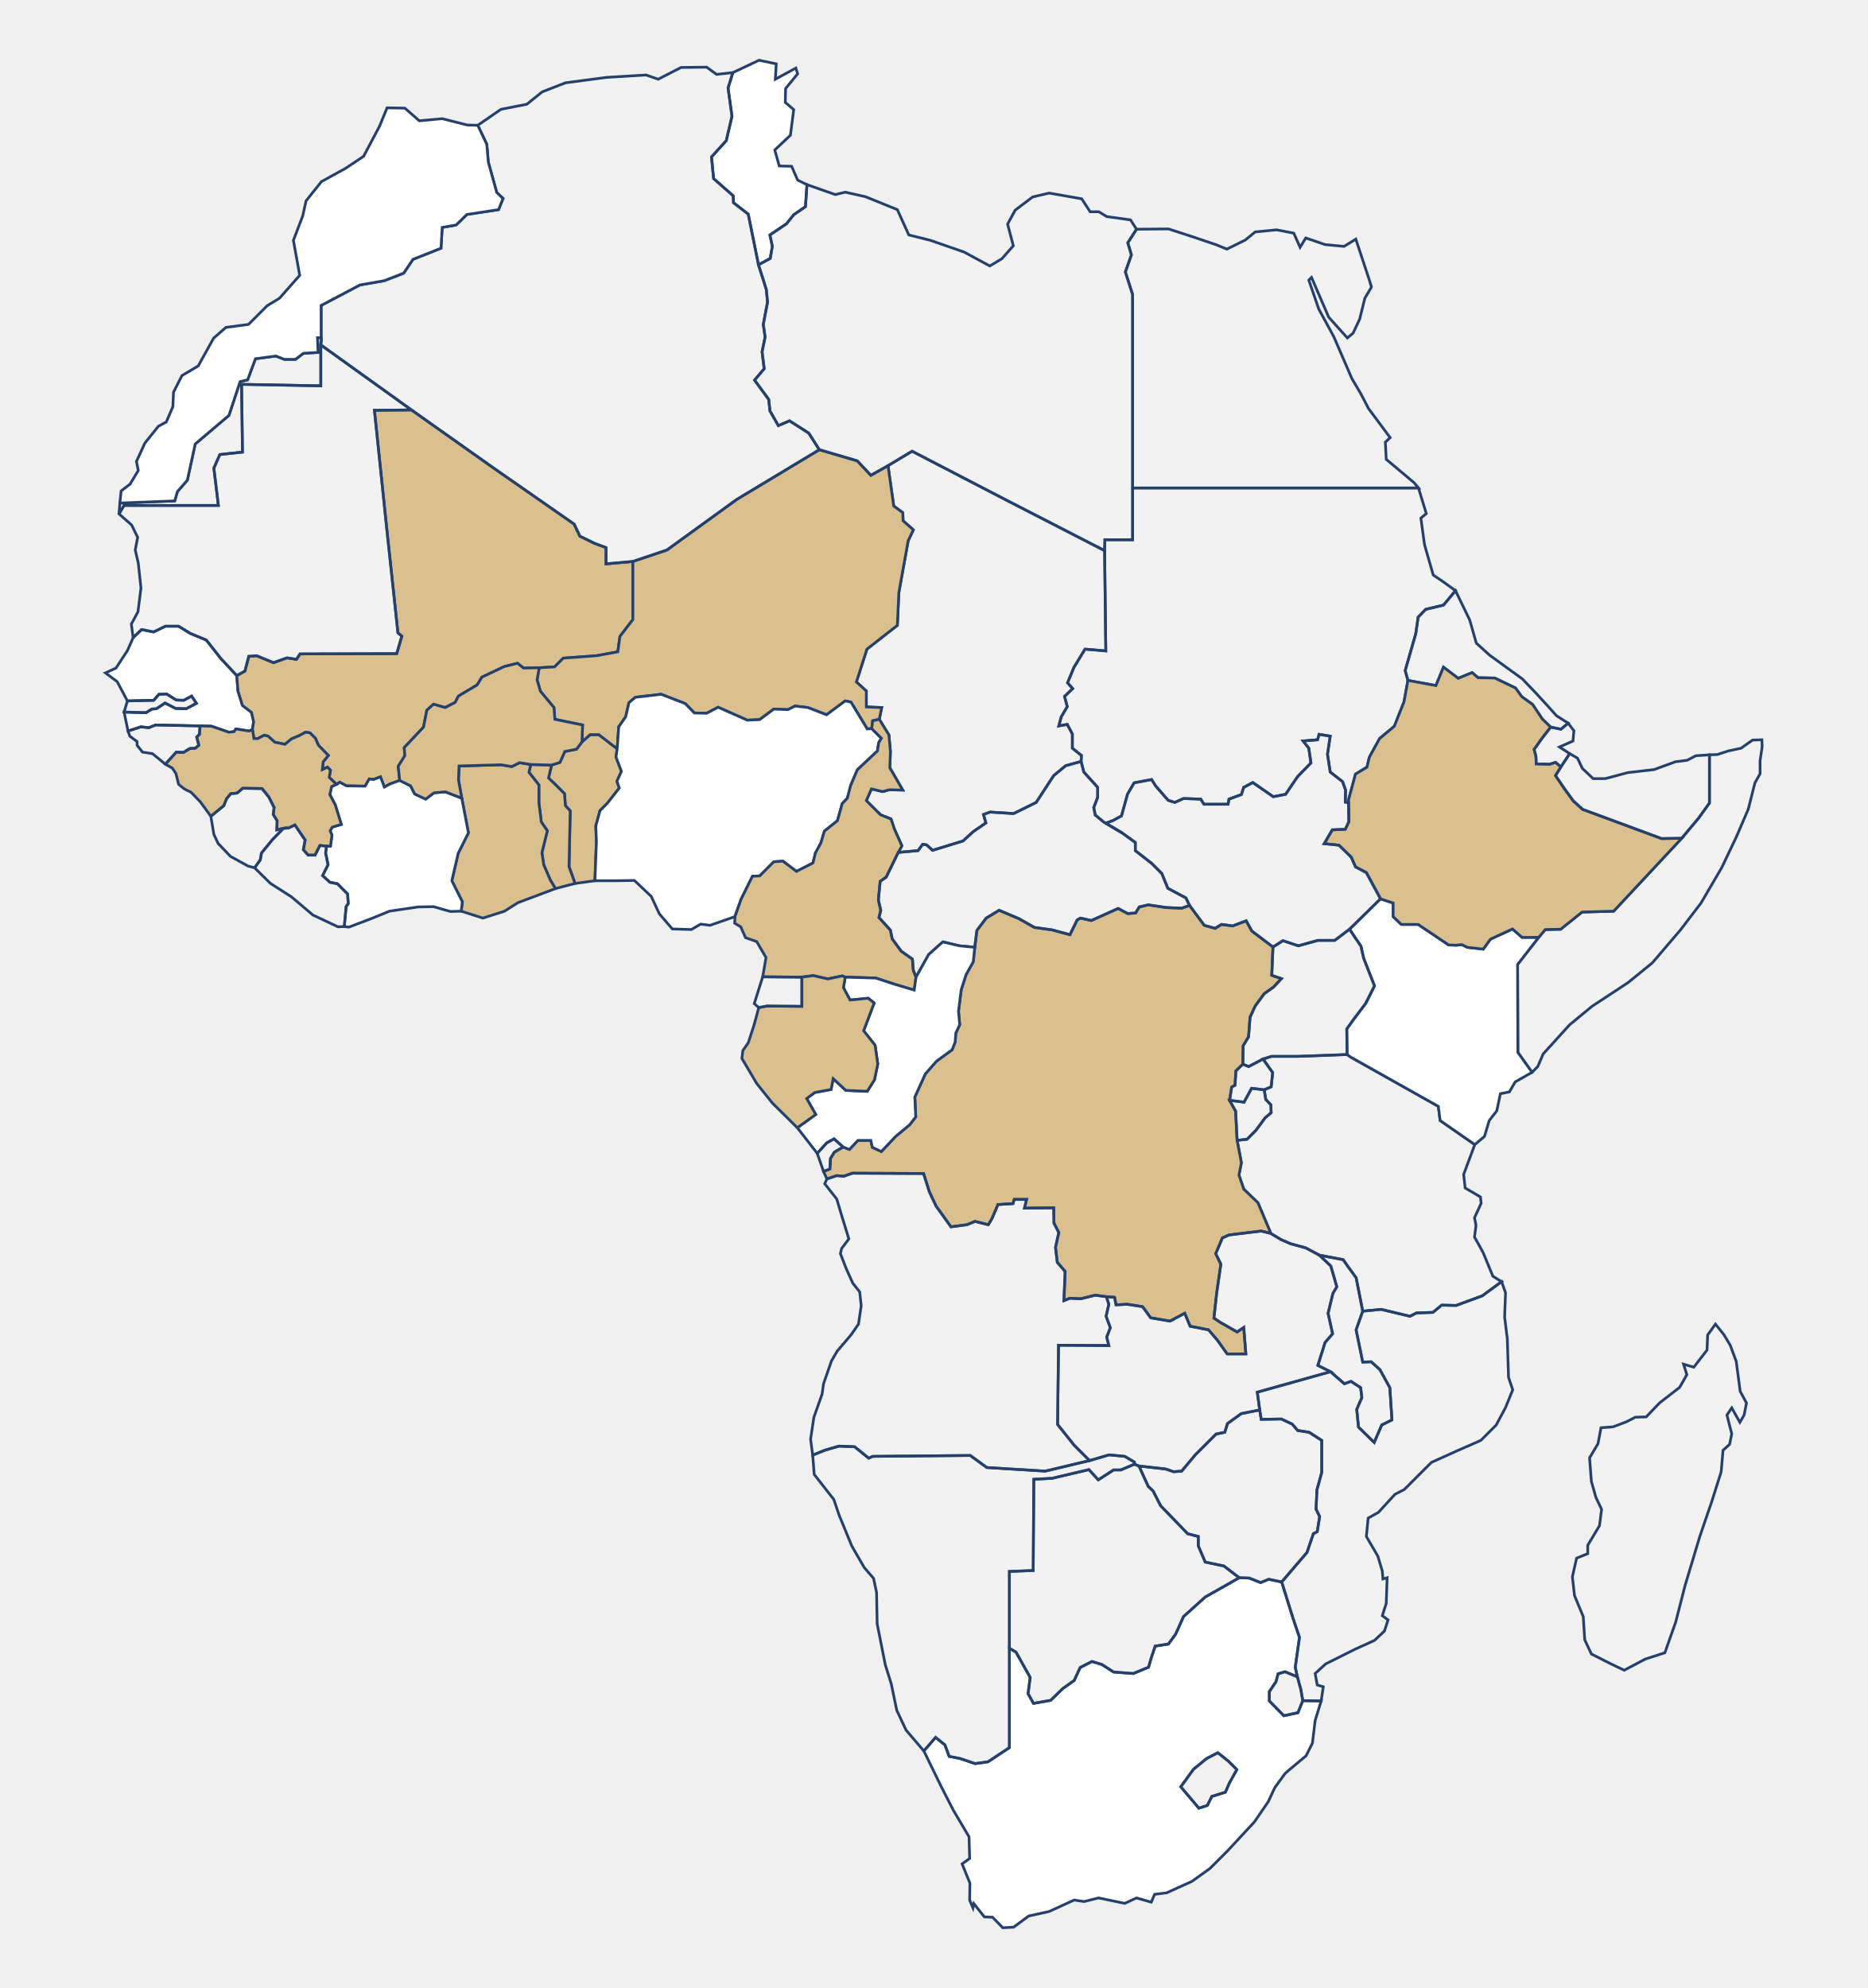
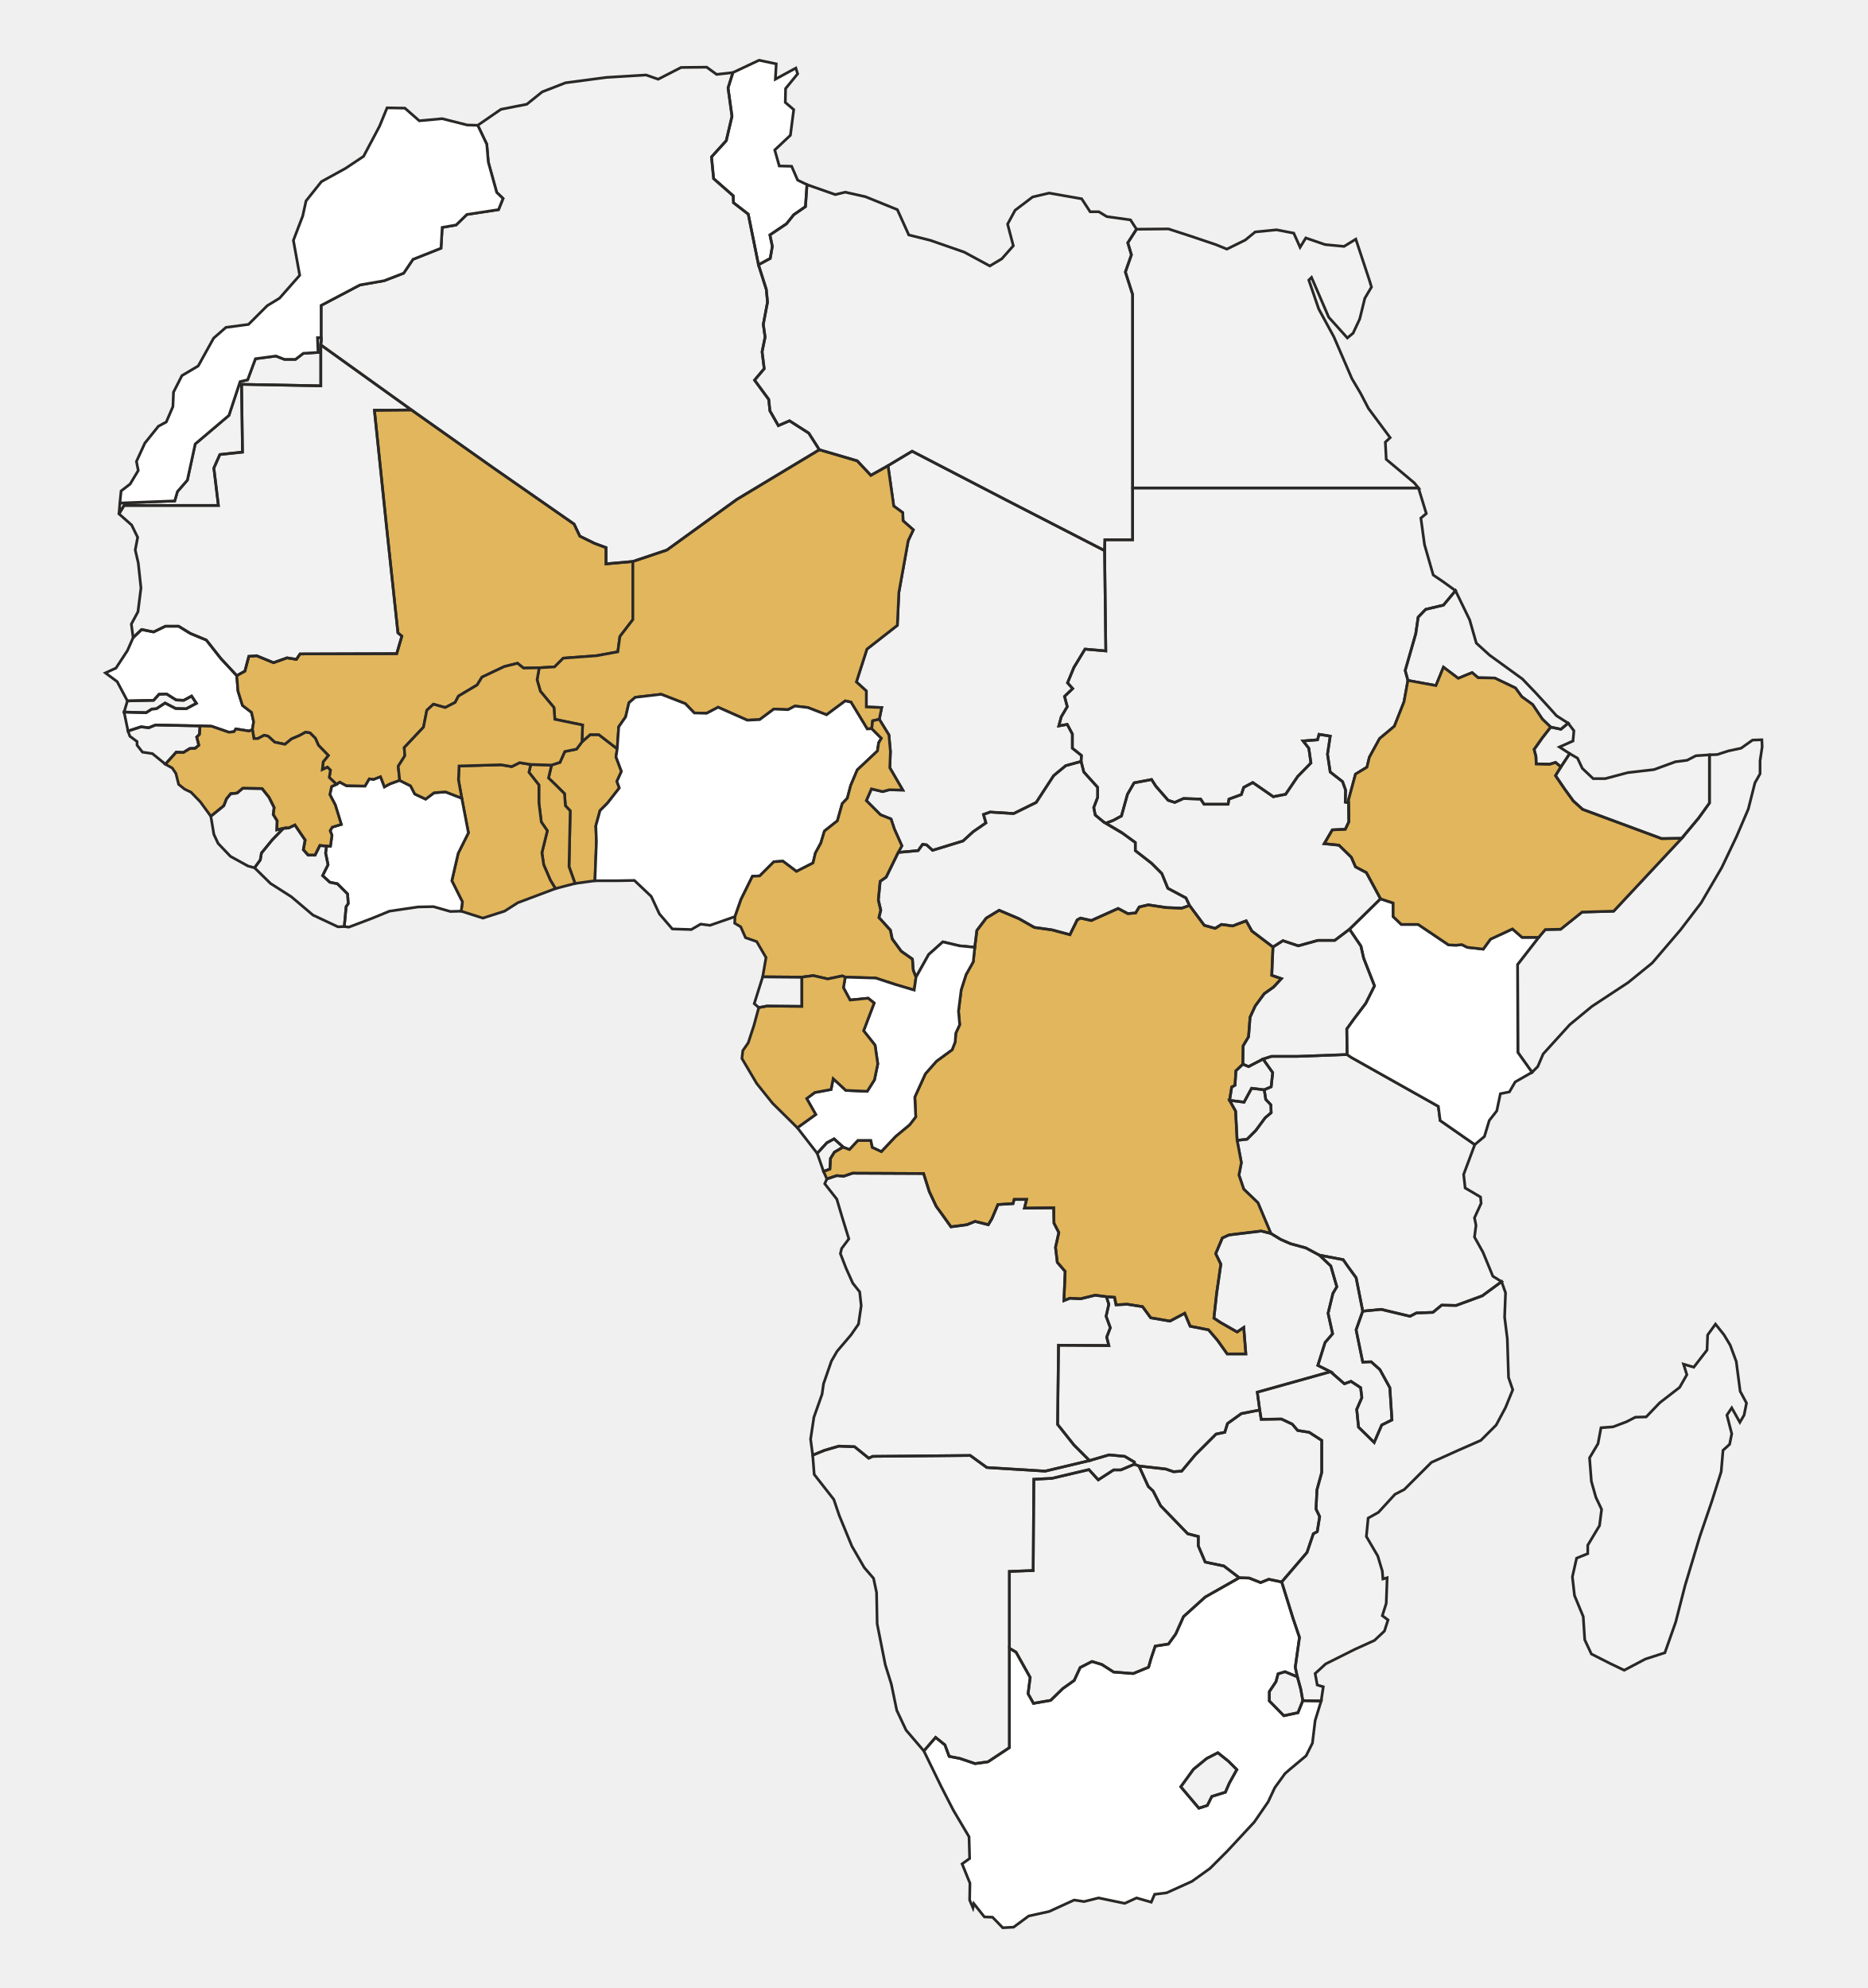
<svg xmlns="http://www.w3.org/2000/svg" viewBox="-10 -10 620 660">
-   <style>.cty{fill:rgba(255,255,255,.16);stroke:#24406B;stroke-width:.9}.on1{fill:#D9C08E}.on2{fill:#fff}</style>
+   <style>.cty{fill:rgba(255,255,255,.16);stroke:#2A2826;stroke-width:.9}.on1{fill:#E2B65C}.on2{fill:#fff}</style>
  <path class="cty" d="M437.2,340.1L438.5,341L467.5,357.3L468.1,362L479.6,370L475.9,379.9L476.4,384.4L481.5,387.4L481.7,389.5L479.5,394.3L480,396.8L479.5,400.7L482.3,405.7L485.6,413.7L488.5,415.5L482.1,420.2L473.4,423.4L468.6,423.3L465.7,425.7L460.2,425.9L458.1,427L448.5,424.7L442.4,425.3L440.2,414.2L437.5,410.5L435.9,408.2L428,406.7L423.5,404.3L418.4,402.9L415.2,401.5L411.9,399.5L407.6,389.3L402.9,384.8L401.3,380.1L402.1,376L400.7,368.6L404,368.2L406.9,365.3L410,361.1L412,359.4L411.9,356.8L410.2,355L409.7,351.8L412,350.8L412.5,346.1L409.3,341.6L412.1,340.7L420.9,340.7Z" />
  <path class="cty ws" d="M96.6,102.1L96.7,102.8L96.5,104.5L96.5,118.1L70.2,117.6L70.5,140.1L63,140.9L61,145.4L62.5,157.8L31.2,157.8L29.5,160.6L29.8,157L30,157L48,156.3L48.9,153.2L52.2,149.4L54.8,137.4L66,127.9L69.7,116.7L72.2,116.1L74.8,109.1L81.6,108.2L84.4,109.3L88.1,109.3L90.7,107.3L95.6,107L95.4,102.1Z" />
  <path class="cty on1" data-c="RD Congo" data-r="centre" data-l="1" d="M400.7,368.6L402.1,376L401.3,380.1L402.9,384.8L407.6,389.3L411.9,399.5L408.7,398.7L398,400L395.8,401L393.6,406.2L395.3,409.7L393.9,419.4L393,427.6L395.1,429L400.7,432.2L402.9,430.7L403.6,439.5L397.4,439.5L394.2,435L391.2,431.5L385.1,430.3L383.3,426L378.4,428.6L372,427.5L369.3,423.8L364.2,423L360.5,423.2L360,420.7L357.3,420.5L353.6,420L348.7,421.2L345.2,421L343.2,421.8L343.6,412.1L341,409.1L340.4,404.1L341.5,399.2L339.9,396.1L339.8,391L330.1,391.1L330.8,388.2L326.7,388.2L326.3,389.6L321.3,389.9L319.3,394.6L318.1,396.6L313.7,395.5L311,396.6L305.7,397.3L302.7,393.1L300.8,390.5L298.5,385.6L296.6,379.6L273,379.5L270.1,380.5L267.8,380.3L264.5,381.4L263.4,378.9L265.5,378.1L265.7,374.6L267,372.5L269.9,370.8L272,371.6L274.8,368.6L279.1,368.6L279.6,370.9L282.6,372.3L287.3,367.3L292,363.4L294,360.8L293.7,354.2L297.2,346.5L300.9,342.3L306.1,338.5L307.1,335.9L307.3,333L308.6,330.2L308.2,325.7L309.1,318.6L310.7,313.6L313.1,309.3L313.6,304.5L314.3,298.9L317.4,294.8L321.7,292.2L328.3,295L333.4,297.9L339.2,298.7L345.2,300.3L347.6,295.4L348.7,294.8L352.3,295.6L361.2,291.6L364.4,293.3L367,293.1L368.2,291.1L371.2,290.4L377.2,291.3L382.3,291.5L384.9,290.6L389.8,297.2L393.4,298.2L395.5,296.9L399.2,297.4L403.7,295.7L405.6,299.1L412.6,304.4L412.2,313.8L415.4,314.9L412.8,317.7L409.7,319.9L406.7,324L405,327.7L404.5,334.2L402.7,337.2L402.6,343.3L400.3,345.5L400,350.3L398.9,350.9L398.2,355.3L400.2,358.9Z" />
  <path class="cty" d="M498.6,346L493.9,339.4L493.8,310.2L500.8,301.2L503,298.6L508.1,298.5L515.2,292.8L525.7,292.5L548.3,268.3L553.9,261.6L557.5,256.6L557.5,252.3L557.5,244.1L557.5,240.8L557.5,240.6L560.1,240.5L563.8,239.3L568,238.4L571.8,235.7L574.9,235.6L575,237.9L574.3,242.6L574.3,246.9L572.6,249.9L570.4,258.6L566.5,267.7L561.6,278L554.7,289.8L547.9,298.7L538.5,309.7L530.5,316.2L518.5,324.1L511.1,330.2L502.3,339.9L500.5,344.1Z" />
  <path class="cty on2" data-c="Kenya" data-r="est" data-l="2" d="M479.6,370L468.1,362L467.5,357.3L438.5,341L437.2,340.1L437.1,331.6L439.4,328.4L443.4,323.1L446.3,317.3L442.7,308.1L441.8,304.1L438,298.5L442.9,293.7L448.3,288.4L452.5,289.8L452.5,294.3L455.2,296.9L460.8,296.9L470.9,303.7L473.4,303.8L475.3,303.6L477.1,304.5L482.4,305.1L484.8,301.8L492.1,298.4L495.3,301.2L500.8,301.2L493.8,310.2L493.9,339.4L498.6,346L493,349.2L491.1,352.5L488.1,353.1L486.9,358.8L484.4,362L482.8,367.3Z" />
  <path class="cty" d="M362.5,266.5L356.4,262.9L353.6,260.6L353.1,258.1L354.4,254.7L354.4,251.4L349.8,246.3L348.9,242.8L349,240.8L346,238.4L346,233.7L344.3,230.5L341.5,231L342.3,228L344.3,224.6L343.4,221.2L346.1,218.6L344.4,216.7L346.5,211.6L350.2,205.5L357.1,206.1L356.7,172.8L356.8,169.2L366,169.2L366,152L398.1,152L429.2,152L460.9,152L463.5,160.5L461.7,162L462.9,170.8L465.8,180.9L468.9,183L473.2,186.1L469.2,190.9L463.3,192.3L460.8,194.9L460,200.4L456.5,212.6L457.4,215.9L456.1,223L452.9,231.1L448,235.2L444.6,241.4L443.8,244.7L440,247L437.7,255.5L437.8,262.8L437.7,256.5L436.6,256.3L436.7,252.3L435.7,249.5L431.6,246.3L430.7,240.4L431.6,234.4L427.9,233.8L427.4,235.6L422.6,236L424.5,238.4L425.2,243.3L420.8,247.8L416.8,253.7L412.7,254.5L405.9,249.8L402.9,251.4L402.1,253.8L398,255.3L397.7,257L389.7,257L388.6,255.3L382.9,255.1L380,256.4L377.8,255.7L373.7,251L372.3,248.8L366.5,249.9L364.3,253.7L362.3,260.9L359.5,262.4L357.1,263.3Z" />
  <path class="cty" d="M356.7,172.8L357.1,206.1L350.2,205.5L346.5,211.6L344.4,216.7L346.1,218.6L343.4,221.2L344.3,224.6L342.3,228L341.5,231L344.3,230.5L346,233.7L346,238.4L349,240.8L348.9,242.8L343.8,244.2L339.8,247.5L334,256.4L326.5,260.1L318.7,259.6L316.5,260.4L317.3,263.2L313.1,266.1L309.7,269.2L299.6,272.3L297.6,270.5L296.3,270.3L294.8,272.4L288.2,273L289.4,270.8L286.9,265.2L285.8,261.9L282.3,260.5L277.6,255.8L279.3,251.9L283,252.8L285.2,252.2L289.7,252.3L285.4,244.9L285.6,239.5L285.1,234L281.9,228.8L282.7,224.9L277.6,224.7L277.6,219.4L274.3,216.4L277.8,205.5L287.9,197.6L288.4,186.7L291.5,169.5L293.2,165.9L289.8,162.9L289.7,160.2L286.7,158L284.8,144.6L292.8,139.8L324.8,156.4Z" />
  <path class="cty on2" data-c="Afrique du Sud" data-r="australe" data-l="2" d="M296.7,571.3L300.6,566.8L303.7,569.3L305.1,573.1L308.7,573.8L313.7,575.5L318,574.9L325.1,570.2L325.1,537.2L327.3,538.5L332,546.9L331.3,552.3L333.1,555.5L338.8,554.5L342.8,550.6L346.6,547.9L348.6,543.6L352.5,541.6L355.8,542.6L359.7,545.1L366.2,545.6L371.3,543.5L372.1,540.7L373.5,536.5L377.9,535.8L380.3,532.5L382.9,526.7L390.1,520.2L401.4,513.8L404.7,513.9L408.5,515.4L411.2,514.3L415.5,515.2L419.3,527.4L421.4,533.6L420,543.5L420.7,546.7L416.6,545L414.3,545.7L413.6,548.3L411.4,551.6L411.4,554.7L416.2,559.6L420.9,558.6L422.5,554.6L428.6,554.7L426.6,561.2L425.7,568.7L423.6,572.9L418.1,577.5L416.6,578.8L413.2,583.5L411,588.2L406.4,594.9L397.4,604.6L391.7,610.3L385.7,614.6L377.3,618.4L373.3,618.9L372.2,621.5L367.3,620.1L363.4,621.9L354.7,620.1L349.9,621.3L346.6,620.8L338.3,624.6L331.5,626.1L326.5,629.8L322.9,630L319.5,626.5L316.8,626.4L313.3,622L313,623.4L311.9,620.8L312,615.2L309.4,608.8L311.9,607L311.7,599.8L306.5,591L302.5,583.2L302.5,583.2ZM397.8,574.7L394.3,571.9L390.6,573.8L386.2,577.4L382,583.2L388,590.3L390.8,589.4L392.3,586.4L396.8,585L398.1,582L400.6,577.5Z" />
  <path class="cty" d="M397.8,574.7L400.6,577.5L398.1,582L396.8,585L392.3,586.4L390.8,589.4L388,590.3L382,583.2L386.2,577.4L390.6,573.8L394.3,571.9Z" />
  <path class="cty" d="M415.5,515.2L411.2,514.3L408.5,515.4L404.7,513.9L401.4,513.8L396.3,509.9L390.1,508.6L387.8,503.2L387.8,500.1L384.3,499.2L375.3,489.9L372.8,485L371.2,483.5L368.1,476.7L377,477.7L379.6,478.6L382.3,478.4L386.8,473L393.7,466.1L396.6,465.5L397.5,462.6L402.1,459.3L408.2,458.1L408.7,461.2L415.4,461.1L419,462.8L420.8,464.9L424.6,465.5L428.8,468.2L428.8,478.8L427.2,484.6L426.9,491L428.1,493.5L427.3,498.5L426,499.2L423.9,505.4Z" />
  <path class="cty" d="M401.4,513.8L390.1,520.2L382.9,526.7L380.3,532.5L377.9,535.8L373.5,536.5L372.1,540.7L371.3,543.5L366.2,545.6L359.7,545.1L355.8,542.6L352.5,541.6L348.6,543.6L346.6,547.9L342.8,550.6L338.8,554.5L333.1,555.5L331.3,552.3L332,546.9L327.3,538.5L325.1,537.2L325.1,511.7L333,511.4L333.2,481.1L339.2,480.8L351.5,477.9L354.6,481.3L359.7,478L362.1,478L366.6,476.1L368.1,476.7L371.2,483.5L372.8,485L375.3,489.9L384.3,499.2L387.8,500.1L387.8,503.2L390.1,508.6L396.3,509.9Z" />
  <path class="cty" d="M325.1,537.2L325.1,570.2L318,574.9L313.7,575.5L308.7,573.8L305.1,573.1L303.7,569.3L300.6,566.8L296.7,571.3L290.8,564.4L287.7,557.8L285.9,549.1L283.9,542.7L281.2,529.1L281,518.7L280,514L276.9,510.4L272.8,503.3L268.6,493.1L266.8,487.8L260.3,479.5L259.8,473.1L263.7,471.5L268.5,470.1L273.7,470.3L278.4,474.1L279.7,473.5L312.1,473.2L317.6,477.2L337,478.4L351.7,474.9L358.2,473L363.4,473.5L366.6,475.4L366.6,476.1L362.1,478L359.7,478L354.6,481.3L351.5,477.9L339.2,480.8L333.2,481.1L333,511.4L325.1,511.7Z" />
  <path class="cty on2" data-c="Sénégal" data-r="ouest" data-l="2" d="M32.3,222.7L28.9,216.3L25,213.4L28.5,211.8L32.3,206L34.2,201.7L37,199L41,199.8L44.9,197.9L49.3,197.9L53.2,200.3L58.5,202.5L63.3,208.6L68.6,214.3L69,219.4L70.5,224.2L73.5,226.5L74.2,229.6L73.8,232.2L72.7,232.7L68.3,232L67.7,232.9L66,233.1L60.2,231.1L56.4,231L41.6,230.7L39.4,231.6L36.8,231.3L32.5,232.7L31.2,226.4L38.5,226.6L40.4,225.4L41.9,225.3L44.8,223.4L48.3,225.2L51.8,225.3L55.2,223.5L53.6,221.1L51,222.5L48.5,222.4L45.3,220.4L42.8,220.5L41,222.5Z" />
  <path class="cty on1" data-c="Mali" data-r="ouest" data-l="1" d="M73.8,232.2L74.2,229.6L73.5,226.5L70.5,224.2L69,219.4L68.6,214.3L71.3,212.8L72.6,207.9L75.2,207.7L80.8,210L85.3,208.4L88.4,208.9L89.6,207.1L121.7,207L123.4,201.2L122.1,200.1L118.2,163.7L114.3,126.2L126.6,126.1L153.6,145.2L180.6,164L182.5,168L187.4,170.4L191.2,171.8L191.2,177.2L200.1,176.4L200.1,195.7L195.8,201.3L195.1,206.4L188,207.7L177,208.5L174.1,211.4L169,211.7L163.8,211.8L161.8,210.2L157.4,211.3L150,214.8L148.4,217.4L142.2,221.1L141.1,223.2L137.8,224.9L133.9,223.8L131.7,225.8L130.6,231.4L124.2,238.2L124.4,240.9L122.2,244.4L122.7,249.1L119.4,250.3L117.6,251.3L116.3,247.9L114,248.8L112.6,248.6L111.2,251L105,250.9L102.8,249.7L101.7,250.4L99.3,248.1L99.7,245.7L98.7,244.7L97,245.5L97.3,242.9L99,240.8L95.7,237.4L94.7,235.1L92.9,233.3L91.4,233.1L89.4,234.2L86.8,235.3L84.6,237.1L81.2,236.4L79,234.4L77.7,234.1L75.6,235.2L74.3,235.2Z" />
  <path class="cty" d="M29.5,160.6L31.2,157.8L62.5,157.8L61,145.4L63,140.9L70.5,140.1L70.2,117.6L96.5,118.1L96.5,104.5L126.6,126.1L114.3,126.2L118.2,163.7L122.1,200.1L123.4,201.2L121.7,207L89.6,207.1L88.4,208.9L85.3,208.4L80.8,210L75.2,207.7L72.6,207.9L71.3,212.8L68.6,214.3L63.3,208.6L58.5,202.5L53.2,200.3L49.3,197.9L44.9,197.9L41,199.8L37,199L34.2,201.7L33.6,197.2L35.8,193.1L36.8,185.2L35.9,176.9L34.9,172.6L35.7,168.4L33.7,164.3Z" />
  <path class="cty on1" data-c="Bénin" data-r="ouest" data-l="1" d="M187.5,282.4L180.9,283.3L178.9,277.7L179.3,259.2L177.7,257.5L177.4,253.5L174.6,250.7L172.1,248.3L173.1,244L175.9,243.1L177.5,239.5L181.4,238.7L183.2,236.3L185.9,233.9L188.8,233.9L194.9,238.6L194.5,241.3L196.3,246.1L194.8,249.4L195.6,251.6L191.7,256.6L189.2,259.1L187.8,264.2L188,269.4Z" />
  <path class="cty on1" data-c="Niger" data-r="ouest" data-l="1" d="M284.8,144.6L286.7,158L289.7,160.2L289.8,162.9L293.2,165.9L291.5,169.5L288.4,186.7L287.9,197.6L277.8,205.5L274.3,216.4L277.6,219.4L277.6,224.7L282.7,224.9L281.9,228.8L279.7,229.3L279.4,231.9L277.9,232L272.5,223.1L270.6,222.7L264.4,227.3L258.2,224.9L253.9,224.4L251.6,225.6L246.9,225.4L242.2,228.9L238.1,229.1L228.4,224.8L224.6,226.8L220.5,226.7L217.5,223.6L209.5,220.5L200.9,221.5L198.8,223.3L197.7,228L195.4,231.3L194.9,238.6L188.8,233.9L185.9,233.9L183.2,236.3L183.4,230.7L174.2,228.8L173.9,224.9L169.4,219.5L168.3,215.7L169,211.7L174.1,211.4L177,208.5L188,207.7L195.1,206.4L195.8,201.3L200.1,195.7L200.1,176.4L211.4,172.6L234.6,155.8L262,139.3L274.6,143L279.1,147.8Z" />
  <path class="cty on2" data-c="Nigeria" data-r="ouest" data-l="2" d="M187.5,282.4L188,269.4L187.8,264.2L189.2,259.1L191.7,256.6L195.6,251.6L194.8,249.4L196.3,246.1L194.5,241.3L194.9,238.6L195.4,231.3L197.7,228L198.8,223.3L200.9,221.5L209.5,220.5L217.5,223.6L220.5,226.7L224.6,226.8L228.4,224.8L238.1,229.1L242.2,228.9L246.9,225.4L251.6,225.6L253.9,224.4L258.2,224.9L264.4,227.3L270.6,222.7L272.5,223.1L277.9,232L279.4,231.9L282.6,235.1L281.7,236.6L281.3,239.3L274.6,245.6L272.4,250.8L271.3,255L269.6,256.8L268,262.5L263.7,265.9L262.5,269.9L260.7,273.2L259.9,276.5L254.4,279.3L249.9,275.9L246.9,276.1L242.2,280.8L239.8,280.9L236,288.6L234,294.3L225.7,297.2L222.6,296.8L219.5,298.6L213.2,298.4L208.9,293.4L206.2,287.6L200.6,282.3L194.5,282.4Z" />
  <path class="cty on1" data-c="Cameroun" data-r="centre" data-l="1" d="M281.9,228.8L285.1,234L285.6,239.5L285.4,244.9L289.7,252.3L285.2,252.2L283,252.8L279.3,251.9L277.6,255.8L282.3,260.5L285.8,261.9L286.9,265.2L289.4,270.8L288.2,273L284.2,281.2L282.2,282.6L281.6,288.8L282.4,292.2L281.8,294.6L285.6,298.8L286.2,301.7L289.2,305.8L292.9,308.4L293.2,312.1L294.1,314.4L293.5,318.7L287.1,316.8L280.7,314.7L270.6,314.4L269.6,314L264.8,315L260,313.9L256.2,314.4L243.2,314.3L244.3,307.9L241.2,302.6L237.5,301.3L235.9,297.7L233.9,296.5L234,294.3L236,288.6L239.8,280.9L242.2,280.8L246.9,276.1L249.9,275.9L254.4,279.3L259.9,276.5L260.7,273.2L262.5,269.9L263.7,265.9L268,262.5L269.6,256.8L271.3,255L272.4,250.8L274.6,245.6L281.3,239.3L281.7,236.6L282.6,235.1L279.4,231.9L279.7,229.3Z" />
  <path class="cty on1" data-c="Togo" data-r="ouest" data-l="1" d="M173.1,244L172.1,248.3L174.6,250.7L177.4,253.5L177.7,257.5L179.3,259.2L178.9,277.7L180.9,283.3L174.4,285L172.7,282.2L170.5,277.1L169.9,273.1L171.7,265.8L169.7,262.9L168.9,256.5L168.9,250.6L165.6,246.4L166.2,243.8Z" />
  <path class="cty on1" data-c="Ghana" data-r="ouest" data-l="1" d="M166.2,243.8L165.6,246.4L168.9,250.6L168.9,256.5L169.7,262.9L171.7,265.8L169.9,273.1L170.5,277.1L172.7,282.2L174.4,285L161.9,289.7L157.5,292.5L150.3,294.8L143.1,292.5L143.5,289.4L140,282.4L142.1,273.3L145.5,266.5L143.3,255L142.2,248.9L142.4,244.3L156.3,243.9L159.9,244.5L162.5,243.2Z" />
  <path class="cty on2" data-c="Côte d’Ivoire" data-r="ouest" data-l="2" d="M101.7,250.4L102.8,249.7L105,250.9L111.2,251L112.6,248.6L114,248.8L116.3,247.9L117.6,251.3L119.4,250.3L122.7,249.1L126.3,250.9L127.7,253.6L131.3,255.3L134.1,253.2L137.9,252.9L143.3,255L145.5,266.5L142.1,273.3L140,282.4L143.5,289.4L143.1,292.5L139.5,292.6L133.9,291L128.8,291.1L119.3,292.5L113.7,294.8L105.8,297.8L104.3,297.6L104.9,291L105.6,290L105.4,286.8L102,283.4L99.5,282.9L97.1,280.7L98.9,277.1L98.1,273.2L98.4,270.9L99.7,270.9L100.2,267.3L99.6,265.8L100.3,264.6L103.3,263.7L101.3,257.2L99.5,253.8L100.1,251.1Z" />
  <path class="cty on1" data-c="Guinée" data-r="ouest" data-l="1" d="M56.4,231L60.2,231.1L66,233.1L67.7,232.9L68.3,232L72.7,232.7L73.8,232.2L74.3,235.2L75.6,235.2L77.7,234.1L79,234.4L81.2,236.4L84.6,237.1L86.8,235.3L89.4,234.2L91.4,233.1L92.9,233.3L94.7,235.1L95.7,237.4L99,240.8L97.3,242.9L97,245.5L98.7,244.7L99.7,245.7L99.3,248.1L101.7,250.4L100.1,251.1L99.5,253.8L101.3,257.2L103.3,263.7L100.3,264.6L99.6,265.8L100.2,267.3L99.7,270.9L98.4,270.9L96.2,270.7L94.6,273.9L92.3,273.9L90.7,272.1L91.3,268.9L87.9,263.9L85.8,264.9L84.1,265L81.9,265.5L82,262.5L80.7,260.4L81,258.1L79.3,254.7L77,251.8L70.6,251.7L68.7,253.3L66.6,253.5L65.2,255.2L64.3,257.5L60,261L56.5,256.2L53.4,253L51.3,252L49.3,250.4L48.4,246.8L47.2,245L44.9,243.7L48.5,239.7L50.9,239.8L53,238.5L54.8,238.4L56,237.4L55.3,234.7L56.2,233.8Z" />
  <path class="cty" d="M32.5,232.7L36.8,231.3L39.4,231.6L41.6,230.7L56.4,231L56.2,233.8L55.3,234.7L56,237.4L54.8,238.4L53,238.5L50.9,239.8L48.5,239.7L44.9,243.7L40.6,240.2L37.3,239.7L35.5,237.4L35.5,236.2L33.1,234.4Z" />
  <path class="cty" d="M98.4,270.9L98.1,273.2L98.9,277.1L97.1,280.7L99.5,282.9L102,283.4L105.4,286.8L105.6,290L104.9,291L104.3,297.6L102.2,297.7L93.9,293.8L86.7,287.7L79.8,283.3L74.5,278.1L76.4,275.5L76.8,273.2L80.4,268.8L84.1,265L85.8,264.9L87.9,263.9L91.3,268.9L90.7,272.1L92.3,273.9L94.6,273.9L96.2,270.7Z" />
  <path class="cty" d="M60,261L64.3,257.5L65.2,255.2L66.6,253.5L68.7,253.3L70.6,251.7L77,251.8L79.3,254.7L81,258.1L80.7,260.4L82,262.5L81.9,265.5L84.1,265L80.4,268.8L76.8,273.2L76.4,275.5L74.5,278.1L72.3,277.5L66.5,274.3L62.4,270L61,267Z" />
  <path class="cty on1" data-c="Burkina Faso" data-r="ouest" data-l="1" d="M122.7,249.1L122.2,244.4L124.4,240.9L124.2,238.2L130.6,231.4L131.7,225.8L133.9,223.8L137.8,224.9L141.1,223.2L142.2,221.1L148.4,217.4L150,214.8L157.4,211.3L161.8,210.2L163.8,211.8L169,211.7L168.3,215.7L169.4,219.5L173.9,224.9L174.2,228.8L183.4,230.7L183.2,236.3L181.4,238.7L177.5,239.5L175.9,243.1L173.1,244L166.2,243.8L162.5,243.2L159.9,244.5L156.3,243.9L142.4,244.3L142.2,248.9L143.3,255L137.9,252.9L134.1,253.2L131.3,255.3L127.7,253.6L126.3,250.9Z" />
  <path class="cty" d="M384.9,290.6L382.3,291.5L377.2,291.3L371.2,290.4L368.2,291.1L367,293.1L364.4,293.3L361.2,291.6L352.3,295.6L348.7,294.8L347.6,295.4L345.2,300.3L339.2,298.7L333.4,297.9L328.3,295L321.7,292.2L317.4,294.8L314.3,298.9L313.6,304.5L308.5,304L303,302.7L298.3,306.9L294.1,314.4L293.2,312.1L292.9,308.4L289.2,305.8L286.2,301.7L285.6,298.8L281.8,294.6L282.4,292.2L281.6,288.8L282.2,282.6L284.2,281.2L288.2,273L294.8,272.4L296.3,270.3L297.6,270.5L299.6,272.3L309.7,269.2L313.1,266.1L317.3,263.2L316.5,260.4L318.7,259.6L326.5,260.1L334,256.4L339.8,247.5L343.8,244.2L348.9,242.8L349.8,246.3L354.4,251.4L354.4,254.7L353.1,258.1L353.6,260.6L356.4,262.9L362.5,266.5L366.9,269.7L366.9,272.4L372.3,276.6L375.7,280L377.7,284.9L383.7,288.1Z" />
  <path class="cty on2" data-c="Congo" data-r="centre" data-l="2" d="M313.6,304.5L313.1,309.3L310.7,313.6L309.1,318.6L308.2,325.7L308.6,330.2L307.3,333L307.1,335.9L306.1,338.5L300.9,342.3L297.2,346.5L293.7,354.2L294,360.8L292,363.4L287.3,367.3L282.6,372.3L279.6,370.9L279.1,368.6L274.8,368.6L272,371.6L269.9,370.8L266.9,368.1L264.5,369.4L261.3,372.9L254.7,364.4L260.8,360L257.8,354.7L260.5,352.7L265.9,351.7L266.6,348.1L270.8,352L277.9,352.3L280.3,348.5L281.4,343.2L280.5,337L276.7,332.2L280.2,323L278.2,321.4L272.2,322L270,317.9L270.6,314.4L280.7,314.7L287.1,316.8L293.5,318.7L294.1,314.4L298.3,306.9L303,302.7L308.5,304Z" />
  <path class="cty on1" data-c="Gabon" data-r="centre" data-l="1" d="M256.2,314.4L260,313.9L264.8,315L269.6,314L270.6,314.4L270,317.9L272.2,322L278.2,321.4L280.2,323L276.7,332.2L280.5,337L281.4,343.2L280.3,348.5L277.9,352.3L270.8,352L266.6,348.1L265.9,351.7L260.5,352.7L257.8,354.7L260.8,360L254.7,364.4L246.5,356.3L241.2,349.7L236.3,341.4L236.6,338.8L238.4,336.2L240.3,330.4L241.9,324.5L244.6,324L256.2,324.1Z" />
  <path class="cty" d="M243.2,314.3L256.2,314.4L256.2,324.1L244.6,324L241.9,324.5L240.4,323.2Z" />
  <path class="cty" d="M411.9,399.5L415.2,401.5L418.4,402.9L423.5,404.3L428,406.7L431.8,410.3L433.8,417.2L432.5,419.4L430.9,426L432.4,432.8L429.9,435.7L427.5,443.3L431.7,445.4L407.4,452.2L408.2,458.1L402.1,459.3L397.5,462.6L396.6,465.5L393.7,466.1L386.8,473L382.3,478.4L379.6,478.6L377,477.7L368.1,476.7L366.6,476.1L366.6,475.4L363.4,473.5L358.2,473L351.7,474.9L346.5,469.7L341.1,462.9L341.4,436.6L358.1,436.7L357.4,433.9L358.6,430.8L357.2,427L358.1,423L357.3,420.5L360,420.7L360.5,423.2L364.2,423L369.3,423.8L372,427.5L378.4,428.6L383.3,426L385.1,430.3L391.2,431.5L394.2,435L397.4,439.5L403.6,439.5L402.9,430.7L400.7,432.2L395.1,429L393,427.6L393.9,419.4L395.3,409.7L393.6,406.2L395.8,401L398,400L408.7,398.7Z" />
  <path class="cty" d="M428,406.7L435.9,408.2L437.5,410.5L440.2,414.2L442.4,425.3L440.2,431.5L442.4,442.2L445.2,442.1L448.1,444.7L451.4,450.7L452.1,461.4L448.7,463.1L446.2,468.9L441,463.8L440.4,457.9L442.1,454L441.7,450.7L438.5,448.6L436.3,449.4L431.7,445.4L427.5,443.3L429.9,435.7L432.4,432.8L430.9,426L432.5,419.4L433.8,417.2L431.8,410.3Z" />
  <path class="cty" d="M442.4,425.3L448.5,424.7L458.1,427L460.2,425.9L465.7,425.7L468.6,423.3L473.4,423.4L482.1,420.2L488.5,415.5L489.8,419.2L489.5,427.3L490.4,434.5L490.8,447.3L492.2,451.4L489.8,457.3L486.7,463.1L481.6,468.2L474.3,471.4L465.2,475.5L456.2,484.5L453.1,486.1L447.6,492.1L444.2,494L443.6,500.1L447.4,506.6L448.9,511.6L449.1,514.2L450.5,513.8L450.2,522.3L448.9,526.4L450.8,527.8L449.6,531.5L446.3,534.6L439.7,537.6L430.1,542.4L426.6,545.6L427.3,549.4L429.3,550L428.6,554.7L422.5,554.6L421.8,550.7L420.7,546.7L420,543.5L421.4,533.6L419.3,527.4L415.5,515.2L423.9,505.4L426,499.2L427.3,498.5L428.1,493.5L426.9,491L427.2,484.6L428.8,478.8L428.8,468.2L424.6,465.5L420.8,464.9L419,462.8L415.4,461.1L408.7,461.2L408.2,458.1L407.4,452.2L431.7,445.4L436.3,449.4L438.5,448.6L441.7,450.7L442.1,454L440.4,457.9L441,463.8L446.2,468.9L448.7,463.1L452.1,461.4L451.4,450.7L448.1,444.7L445.2,442.1L442.4,442.2L440.2,431.5Z" />
  <path class="cty" d="M422.5,554.6L420.9,558.6L416.2,559.6L411.4,554.7L411.4,551.6L413.6,548.3L414.3,545.7L416.6,545L420.7,546.7L421.8,550.7Z" />
  <path class="cty" d="M269.9,370.8L267,372.5L265.7,374.6L265.5,378.1L263.4,378.9L261.3,372.9L264.5,369.4L266.9,368.1ZM264.5,381.4L267.8,380.3L270.1,380.5L273,379.5L296.6,379.6L298.5,385.6L300.8,390.5L302.7,393.1L305.7,397.3L311,396.6L313.7,395.5L318.1,396.6L319.3,394.6L321.3,389.9L326.3,389.6L326.7,388.2L330.8,388.2L330.1,391.1L339.8,391L339.9,396.1L341.5,399.2L340.4,404.1L341,409.1L343.6,412.1L343.2,421.8L345.2,421L348.7,421.2L353.6,420L357.3,420.5L358.1,423L357.2,427L358.6,430.8L357.4,433.9L358.1,436.7L341.4,436.6L341.1,462.9L346.5,469.7L351.7,474.9L337,478.4L317.6,477.2L312.1,473.2L279.7,473.5L278.4,474.1L273.7,470.3L268.5,470.1L263.7,471.5L259.8,473.1L259.1,467.8L260.2,460.5L262.9,452.9L263.4,449.4L266,441.9L267.9,438.6L272.5,433.2L275,429.6L275.9,423.5L275.4,418.9L273.1,416L270.9,411.1L269,406.2L269.4,404.5L271.8,401.3L269.4,393.5L267.8,388.1L263.8,383Z" />
  <path class="cty" d="M409.7,351.8L410.2,355L411.9,356.8L412,359.4L410,361.1L406.9,365.3L404,368.2L400.7,368.6L400.2,358.9L398.2,355.3L403,355.9L405.5,351.3Z" />
  <path class="cty" d="M562.3,433.1L564.4,436.6L566.4,442L567.7,451.9L569.8,455.8L569,459.8L567.6,462.2L564.9,457.4L563.3,459.8L564.9,466L564.2,469.5L562,471.5L561.4,478.6L558.3,488.4L554.3,500.1L549.4,516.4L546.3,528.5L542.7,538.7L536.2,540.8L529.2,544.5L524.6,542.3L518.3,539.1L516.1,534.4L515.6,526.7L512.7,519.7L512,513.5L513.4,507.3L517.1,505.8L517.1,503L521,496.5L521.7,491.1L519.8,487.1L518.3,481.8L517.7,474L520.5,469.3L521.5,464L525.5,463.7L530,462L532.9,460.5L536.5,460.4L541,455.7L547.6,450.6L550,446.4L548.9,442.9L552.3,443.9L556.7,438.2L556.9,433.2L559.5,429.6Z" />
  <path class="cty" d="M32.3,222.7L41,222.5L42.8,220.5L45.3,220.4L48.5,222.4L51,222.5L53.6,221.1L55.2,223.5L51.8,225.3L48.3,225.2L44.8,223.4L41.9,225.3L40.4,225.4L38.5,226.6L31.2,226.4Z" />
  <path class="cty on2" data-c="Tunisie" data-r="nord" data-l="2" d="M241.8,77.9L238.4,61.1L233.5,57.3L233.4,55L226.9,49.3L226.2,42.1L231.1,36.7L233,28.6L231.7,19.2L233.3,14.1L242,10L247.7,11.2L247.4,16.3L254.2,12.6L254.8,14.5L250.8,19.4L250.7,24L253.5,26.4L252.4,34.9L247.2,39.8L248.7,45.1L252.8,45.2L254.8,49.8L257.9,51.3L257.4,58.6L253.5,61.3L251.1,64.3L245.6,68L246.4,71.8L245.7,75.8Z" />
  <path class="cty" d="M96.5,104.5L96.7,102.8L96.6,102.1L96.6,91.4L109.5,84.6L117.5,83.2L124,80.7L127.1,76.1L136.4,72.4L136.8,65.5L141.4,64.7L145,61.2L155.5,59.6L157,55.9L154.9,53.9L152.1,43.8L151.6,37.9L148.6,31.6L156.3,26.3L164.9,24.6L170,20.5L177.7,17.5L191.3,15.7L204.5,14.9L208.5,16.3L216.1,12.4L224.6,12.3L227.9,14.7L233.3,14.1L231.7,19.2L233,28.6L231.1,36.7L226.2,42.1L226.9,49.3L233.4,55L233.5,57.3L238.4,61.1L241.8,77.9L244.4,86.1L244.8,90.3L243.4,97.7L244,101.9L243,106.8L243.7,112.4L240.5,116.2L245.2,122.6L245.6,126.4L248.4,131.3L252.1,129.7L258.5,133.8L262,139.3L234.6,155.8L211.4,172.6L200.1,176.4L191.2,177.2L191.2,171.8L187.4,170.4L182.5,168L180.6,164L153.6,145.2L126.6,126.1Z" />
  <path class="cty" d="M457.4,215.9L456.5,212.6L460,200.4L460.8,194.9L463.3,192.3L469.2,190.9L473.2,186.1L477.9,195.8L480.1,203.5L484.5,207.5L495.4,215.4L499.8,220L504.2,224.8L506.7,227.6L510.6,230.1L508.2,232.1L504.8,231.4L502,228.7L498.8,223.9L495.2,221.3L493.1,218.4L486.2,215.1L480.7,215L478.7,213.3L474.1,215.2L469.2,211.5L466.7,217.6Z" />
  <path class="cty on2" data-c="Maroc" data-r="nord" data-l="2" d="M148.6,31.6L151.6,37.9L152.1,43.8L154.9,53.9L157,55.9L155.5,59.6L145,61.2L141.4,64.7L136.8,65.5L136.4,72.4L127.1,76.1L124,80.7L117.5,83.2L109.5,84.6L96.6,91.4L96.6,102.1L95.4,102.1L95.6,107L90.7,107.3L88.1,109.3L84.4,109.3L81.6,108.2L74.8,109.1L72.2,116.1L69.7,116.7L66,127.9L54.8,137.4L52.2,149.4L48.9,153.2L48,156.3L30,157L29.8,157L30.2,153L33.2,150.7L35.9,146.2L35.3,143.2L38.1,137.1L42.6,131.5L45.2,130.1L47.4,125L47.6,120.2L50.4,114.7L55.8,111.5L60.9,102.3L61,102.2L65,98.7L72.5,97.7L78.7,91.5L82.8,89L89.5,81.4L87.4,69.8L90.5,61.7L91.6,56.7L96.7,50.3L104.7,45.9L110.7,41.9L116,31.9L118.5,25.8L124.4,25.9L129.2,30.1L136.8,29.4L145.1,31.5Z" />
  <path class="cty" d="M460.9,152L429.2,152L398.1,152L366,152L366,119.8L366,87.8L363.6,80.3L365.6,74.6L364.4,70.6L367.3,66.1L377.9,66L385.6,68.5L393.6,71.2L397.3,72.7L403.4,69.7L406.7,67L413.8,66.3L419.5,67.4L421.6,72.1L423.5,69L429.9,71.2L436.2,71.8L440.1,69.4L444.6,83L445.3,85.3L443.1,89L441.4,95.9L439.2,100.6L437.3,102.2L434.7,99.3L431.1,95.3L425.4,82.1L424.5,83L427.8,92.6L432.8,101.8L438.8,115.7L441.7,120.6L444.3,125.6L451.5,135.3L449.9,136.8L450.2,142.5L459.5,150.3Z" />
  <path class="cty" d="M366,152L366,169.2L356.8,169.2L356.7,172.8L324.8,156.4L292.8,139.8L284.8,144.6L279.1,147.8L274.6,143L262,139.3L258.5,133.8L252.1,129.7L248.4,131.3L245.6,126.4L245.2,122.6L240.5,116.2L243.7,112.4L243,106.8L244,101.9L243.4,97.7L244.8,90.3L244.4,86.1L241.8,77.9L245.7,75.8L246.4,71.8L245.6,68L251.1,64.3L253.5,61.3L257.4,58.6L257.9,51.3L267.3,54.6L270.6,53.8L277.3,55.3L287.9,59.6L291.7,68L298.9,69.8L310.1,73.7L318.6,78.3L322.6,75.9L326.4,71.6L324.5,64.4L327,59.8L332.8,55.4L338.3,54.1L349.1,56L351.9,60.3L354.8,60.3L357.4,61.9L365.3,63L367.3,66.1L364.4,70.6L365.6,74.6L363.6,80.3L366,87.8L366,119.8Z" />
  <path class="cty on1" data-c="Éthiopie" data-r="est" data-l="1" d="M548.3,268.3L525.7,292.5L515.2,292.8L508.1,298.5L503,298.6L500.8,301.2L495.3,301.2L492.1,298.4L484.8,301.8L482.4,305.1L477.1,304.5L475.3,303.6L473.4,303.8L470.9,303.7L460.8,296.9L455.2,296.9L452.5,294.3L452.5,289.8L448.3,288.4L443.6,279.7L440,277.8L438.6,274.6L434.5,270.6L429.6,270.1L432.3,265.5L436.6,265.3L437.8,262.8L437.7,255.5L440,247L443.8,244.7L444.6,241.4L448,235.2L452.9,231.1L456.1,223L457.4,215.9L466.7,217.6L469.2,211.5L474.1,215.2L478.7,213.3L480.7,215L486.2,215.1L493.1,218.4L495.2,221.3L498.8,223.9L502,228.7L504.8,231.4L502,235L499.3,238.8L499.9,241.1L500,243.6L504.5,243.7L506.4,243.1L508.2,244.6L506.4,247.5L509.4,251.9L512.3,255.9L515.4,258.7L541.6,268.4Z" />
  <path class="cty" d="M504.8,231.4L508.2,232.1L510.6,230.1L512.5,232.6L512.2,236L507.7,238L511.1,240.2L508.2,244.6L506.4,243.1L504.5,243.7L500,243.6L499.9,241.1L499.3,238.8L502,235Z" />
  <path class="cty" d="M557.5,240.6L557.5,240.8L557.5,244.1L557.5,252.3L557.5,256.6L553.9,261.6L548.3,268.3L541.6,268.4L515.4,258.7L512.3,255.9L509.4,251.9L506.4,247.5L508.2,244.6L511.1,240.2L513.7,241.7L515.3,245.1L518.9,248.5L522.9,248.5L530.4,246.5L539.1,245.5L546.2,242.9L550.1,242.4L553,240.9Z" />
  <path class="cty" d="M437.2,340.1L420.9,340.7L412.1,340.7L409.3,341.6L404.5,344.1L402.6,343.3L402.7,337.2L404.5,334.2L405,327.7L406.7,324L409.7,319.9L412.8,317.7L415.4,314.9L412.2,313.8L412.6,304.4L415.9,302.3L421,304L427.5,302.2L433.1,302.2L438,298.5L441.8,304.1L442.7,308.1L446.3,317.3L443.4,323.1L439.4,328.4L437.1,331.6Z" />
  <path class="cty" d="M409.3,341.6L412.5,346.1L412,350.8L409.7,351.8L405.5,351.3L403,355.9L398.2,355.3L398.9,350.9L400,350.3L400.3,345.5L402.6,343.3L404.5,344.1Z" />
  <path class="cty" d="M412.6,304.4L405.6,299.1L403.7,295.7L399.2,297.4L395.5,296.9L393.4,298.2L389.8,297.2L384.9,290.6L383.7,288.1L377.7,284.9L375.7,280L372.3,276.6L366.9,272.4L366.9,269.7L362.5,266.5L357.1,263.3L359.5,262.4L362.3,260.9L364.3,253.7L366.5,249.9L372.3,248.8L373.7,251L377.8,255.7L380,256.4L382.9,255.1L388.6,255.3L389.7,257L397.7,257L398,255.3L402.1,253.8L402.9,251.4L405.9,249.8L412.7,254.5L416.8,253.7L420.8,247.8L425.2,243.3L424.5,238.4L422.6,236L427.4,235.6L427.9,233.8L431.6,234.4L430.7,240.4L431.6,246.3L435.7,249.5L436.7,252.3L436.6,256.3L437.7,256.5L437.8,262.8L436.6,265.3L432.3,265.5L429.6,270.1L434.5,270.6L438.6,274.6L440,277.8L443.6,279.7L448.3,288.4L442.9,293.7L438,298.5L433.1,302.2L427.5,302.2L421,304L415.9,302.3Z" />
</svg>
